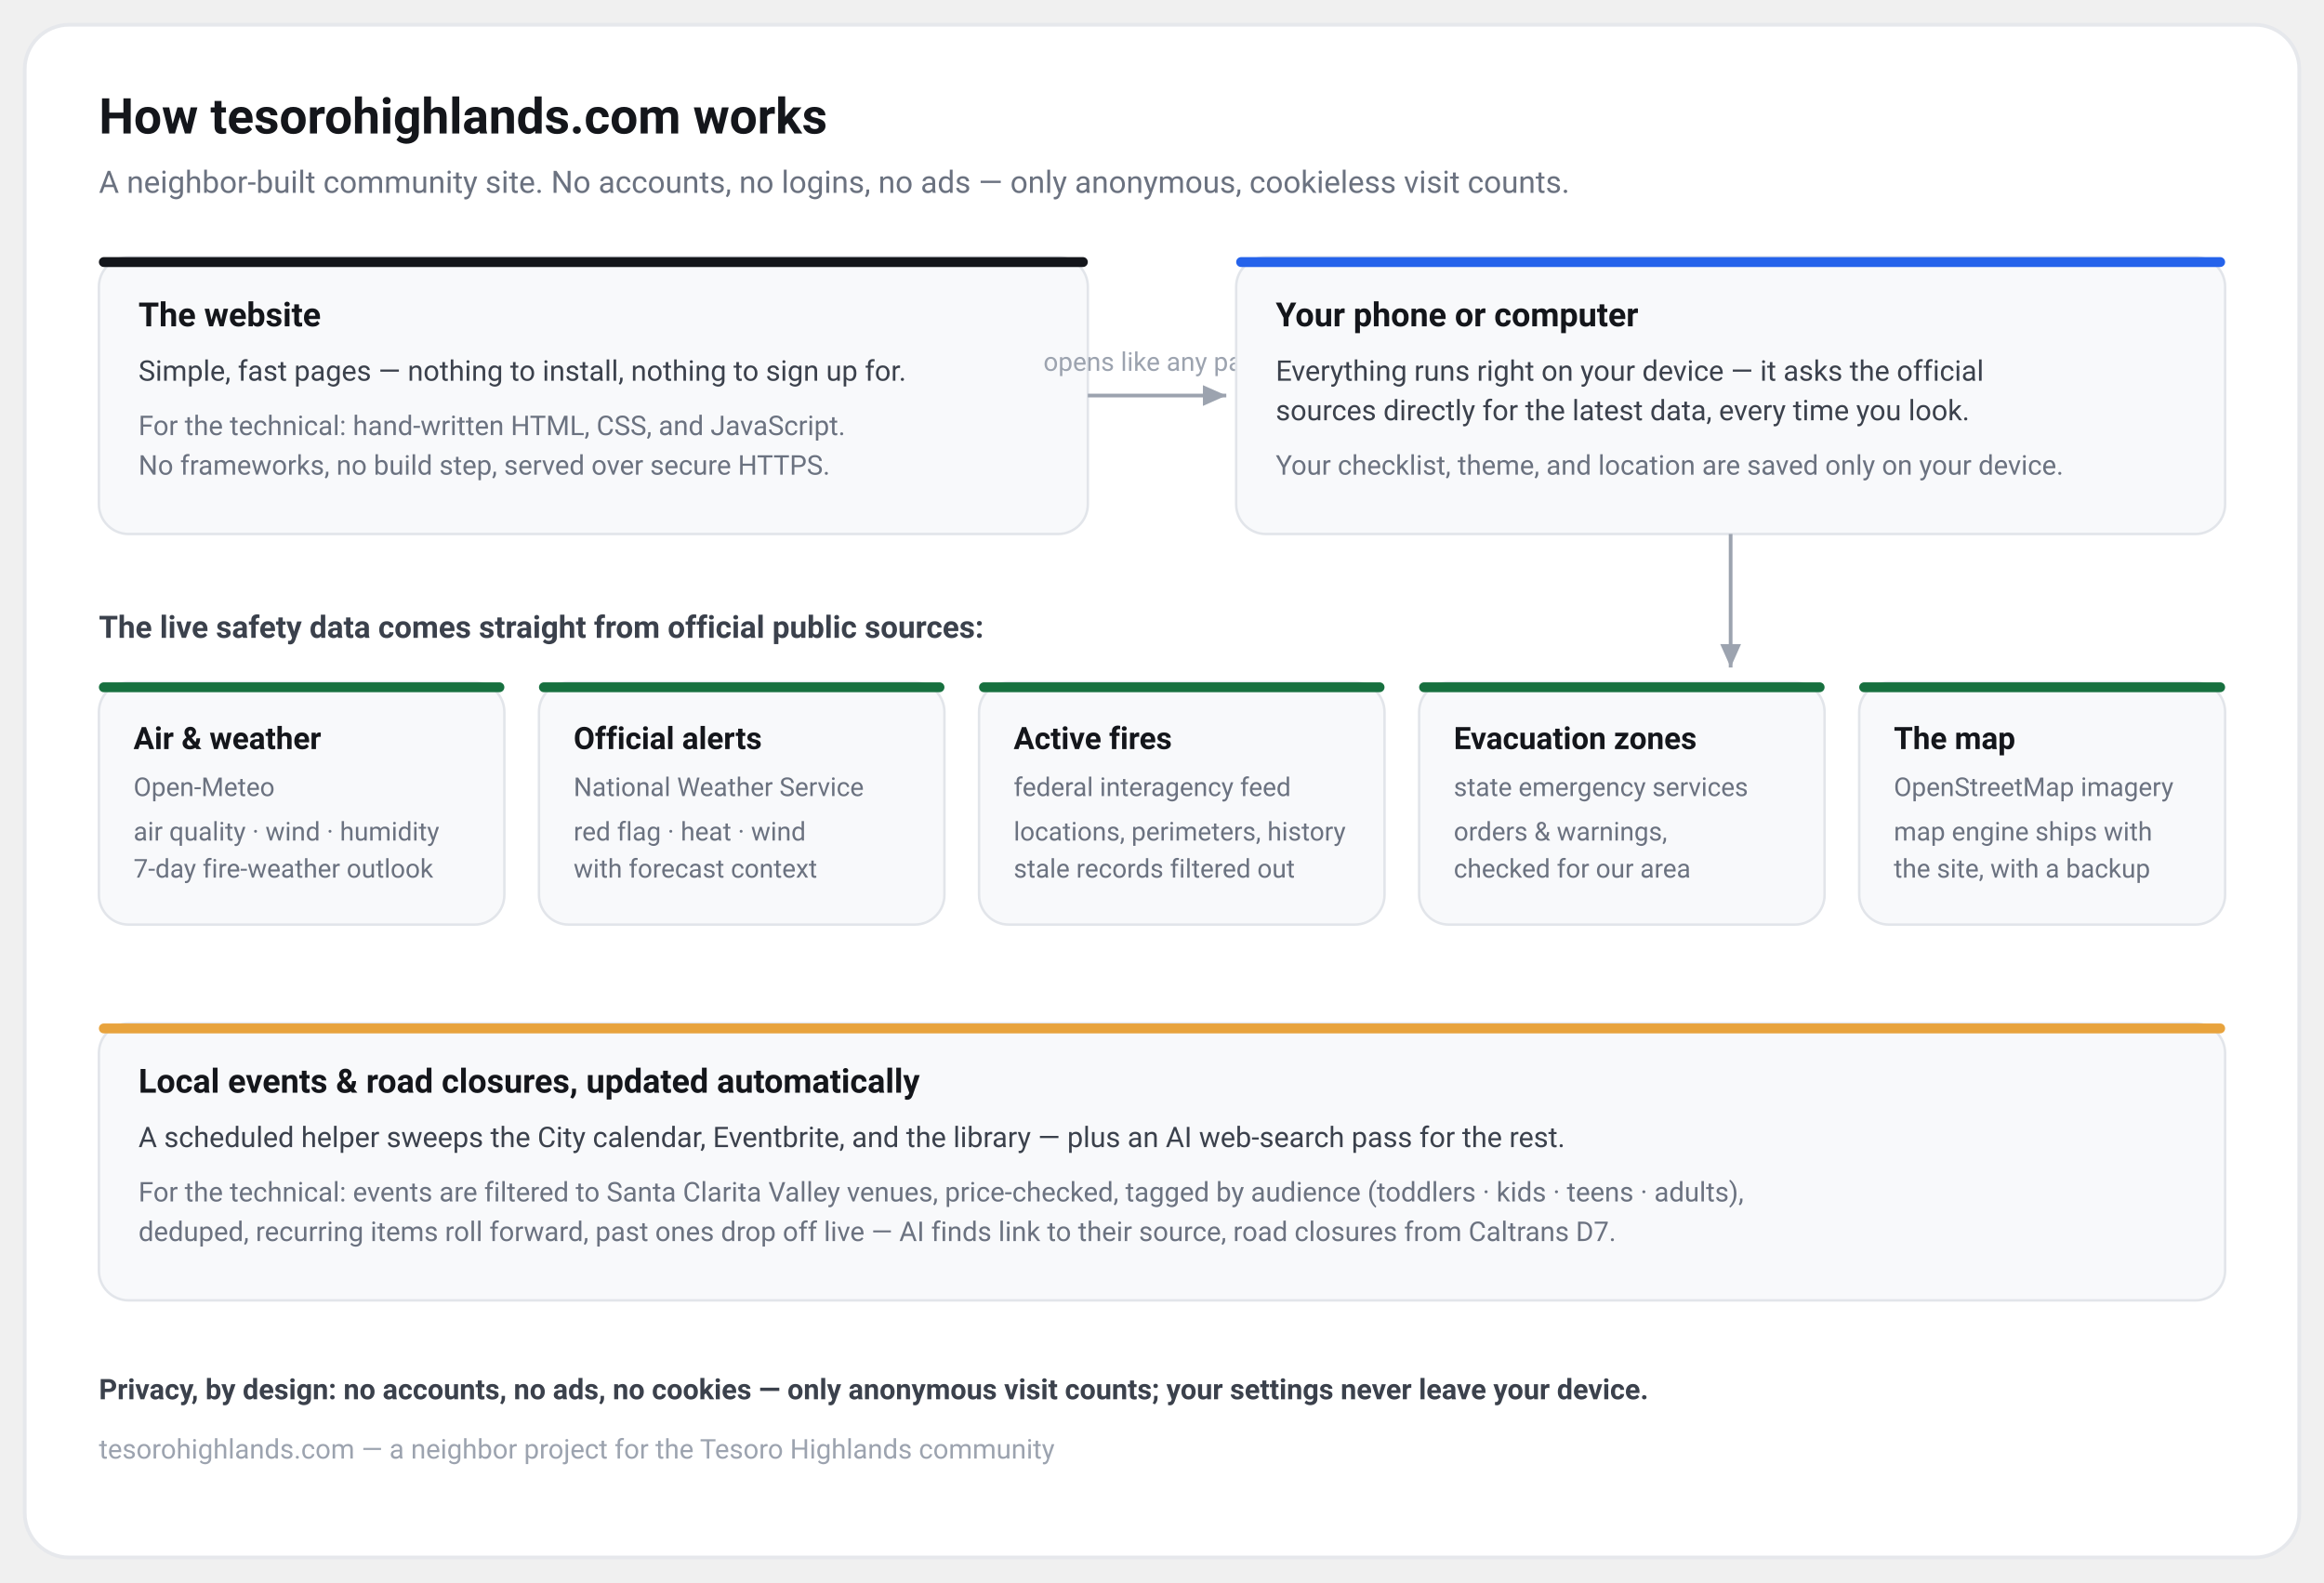
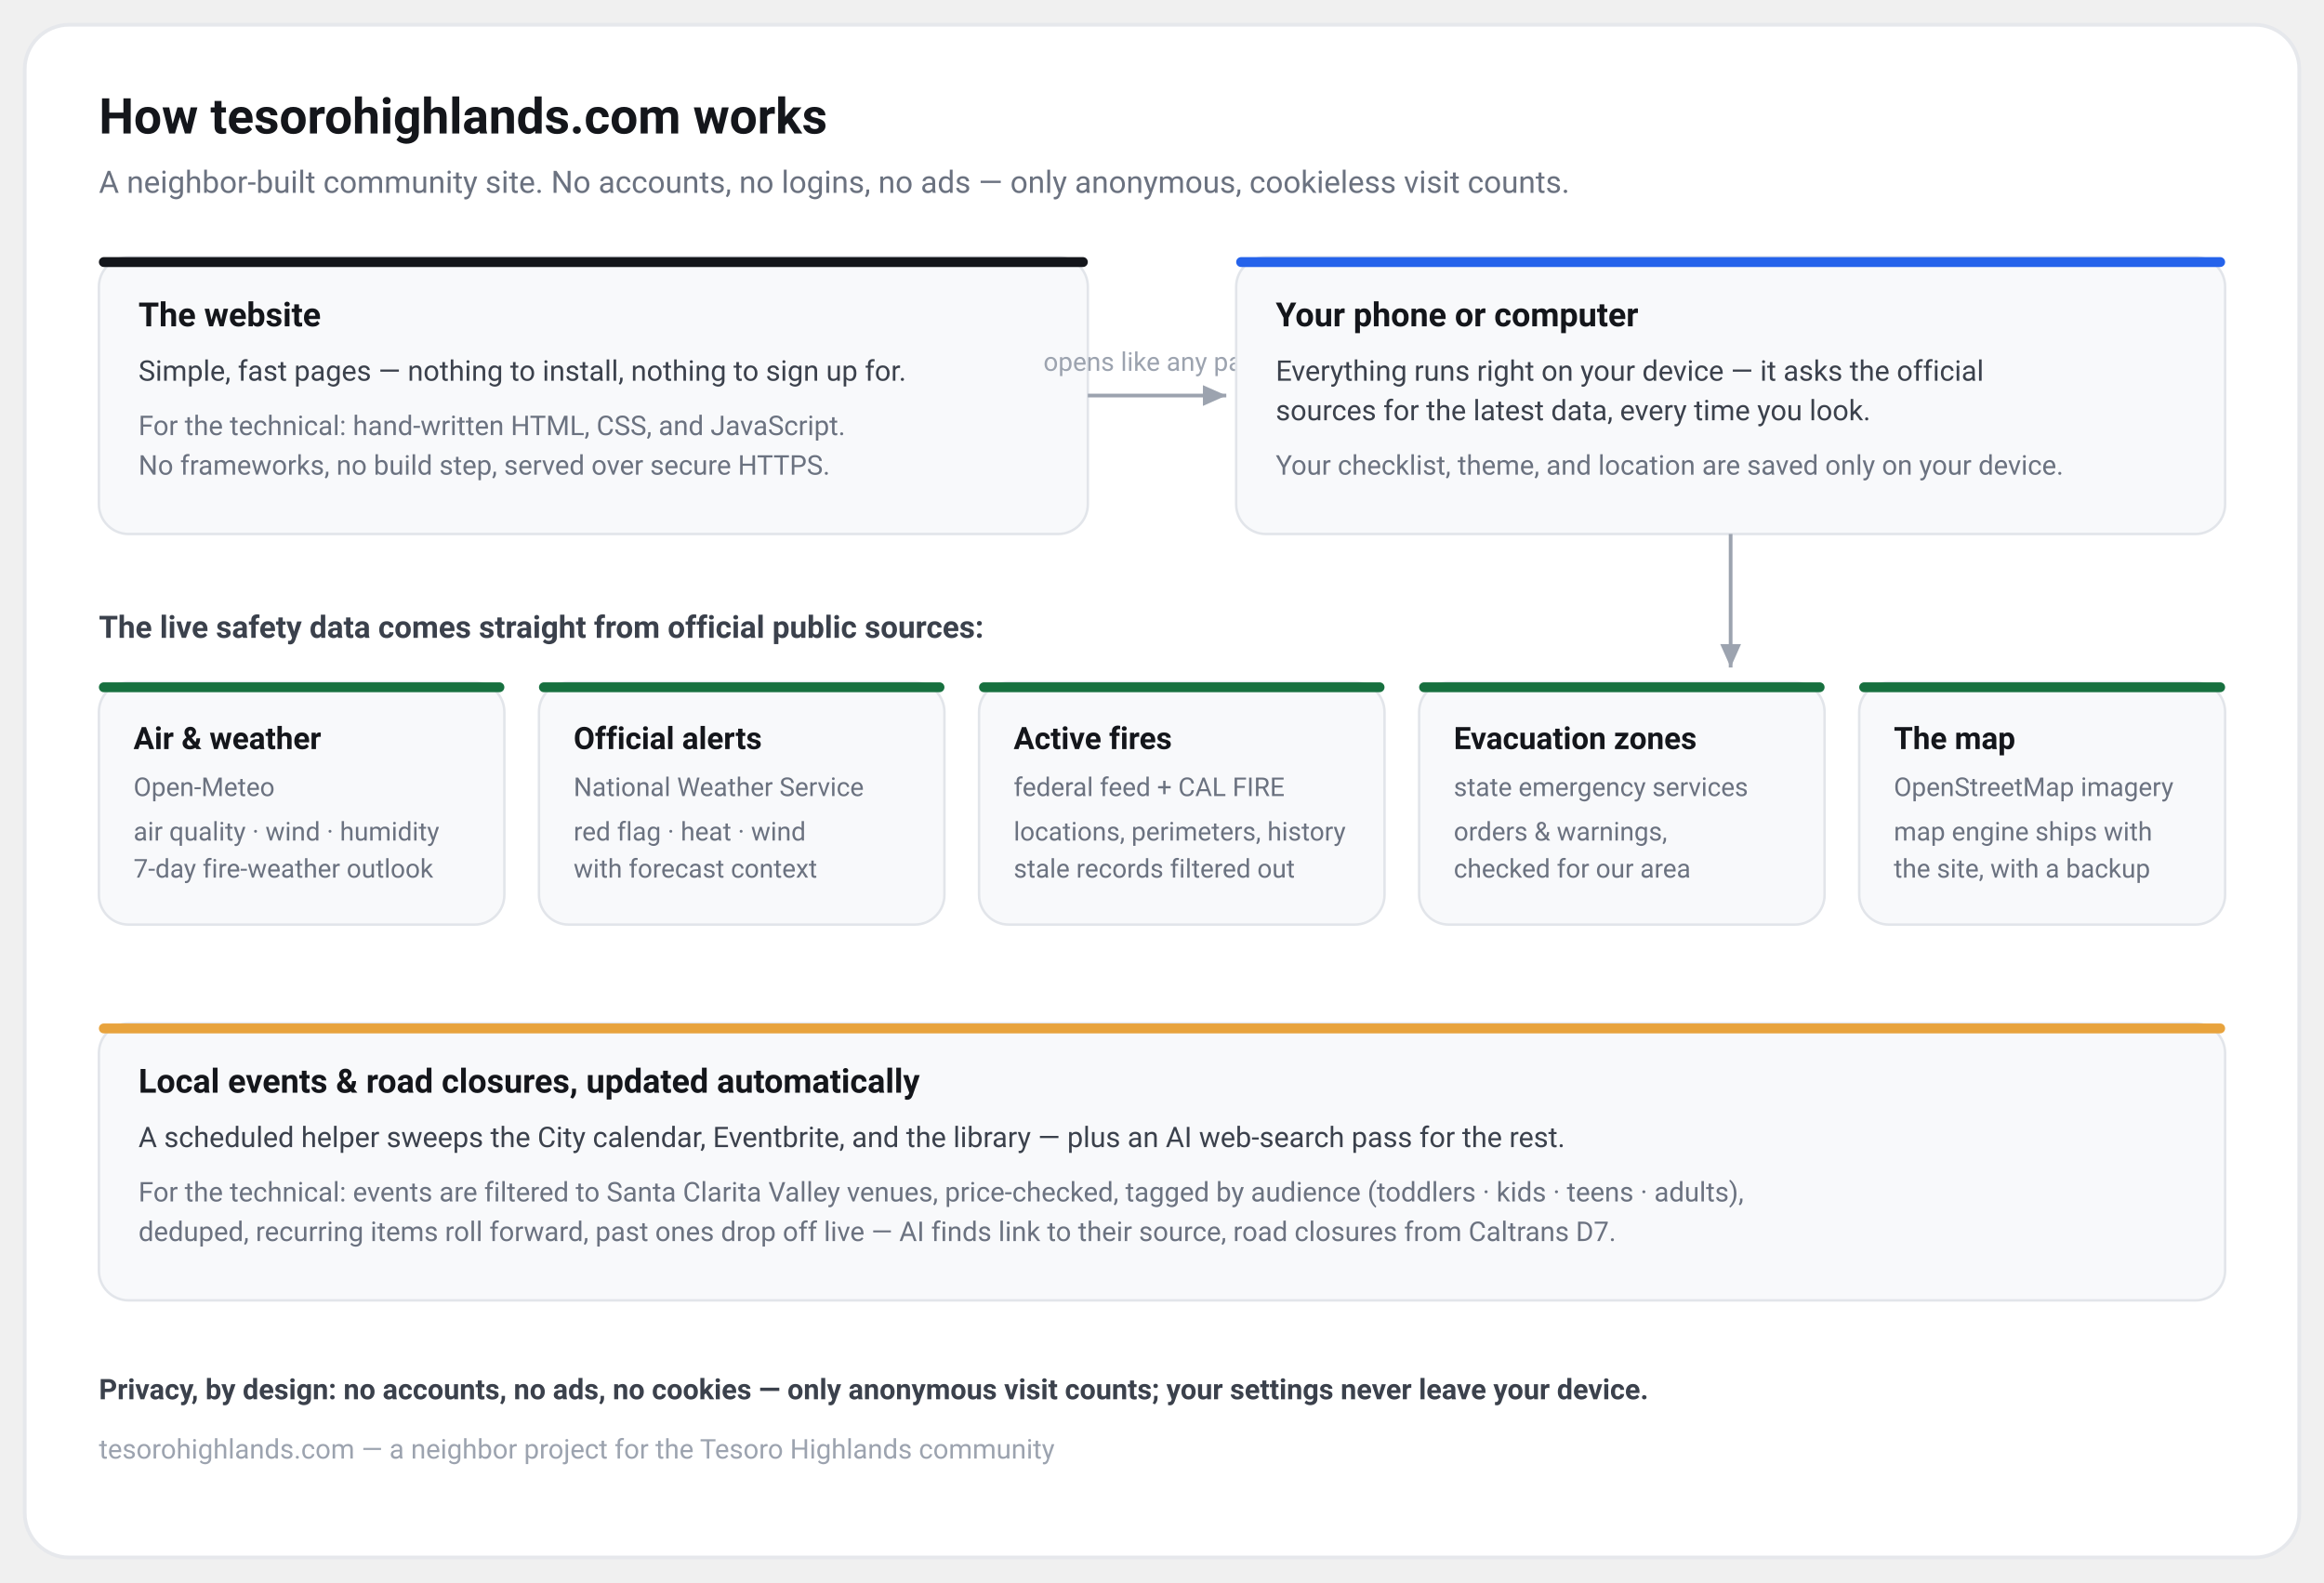
<svg xmlns="http://www.w3.org/2000/svg" viewBox="0 0 940 640" font-family="-apple-system, 'Segoe UI', Roboto, Helvetica, Arial, sans-serif">
  <defs>
    <marker id="arr" viewBox="0 0 10 10" refX="9" refY="5" markerWidth="7" markerHeight="7" orient="auto-start-reverse">
      <path d="M 0 1 L 9 5 L 0 9 z" fill="#9ca3af" />
    </marker>
  </defs>
  <rect x="10" y="10" width="920" height="620" rx="18" fill="#ffffff" stroke="#e6e8ec" stroke-width="1.5" />
  <text x="40" y="54" font-size="20" font-weight="700" fill="#14161b">How tesorohighlands.com works</text>
  <text x="40" y="78" font-size="12.5" fill="#6b7280">A neighbor-built community site. No accounts, no logins, no ads — only anonymous, cookieless visit counts.</text>
  <g>
    <rect x="40" y="104" width="400" height="112" rx="12" fill="#f8f9fb" stroke="#e2e5ea" />
    <rect x="40" y="104" width="400" height="4" rx="2" fill="#14161b" />
    <text x="56" y="132" font-size="13.5" font-weight="650" fill="#14161b">The website</text>
    <text x="56" y="154" font-size="11.5" fill="#3b414c">Simple, fast pages — nothing to install, nothing to sign up for.</text>
    <text x="56" y="176" font-size="11" fill="#6b7280">For the technical: hand-written HTML, CSS, and JavaScript.</text>
    <text x="56" y="192" font-size="11" fill="#6b7280">No frameworks, no build step, served over secure HTTPS.</text>
  </g>
  <line x1="440" y1="160" x2="496" y2="160" stroke="#9ca3af" stroke-width="1.5" marker-end="url(#arr)" />
  <text x="468" y="150" font-size="10.5" fill="#9ca3af" text-anchor="middle">opens like any page</text>
  <g>
    <rect x="500" y="104" width="400" height="112" rx="12" fill="#f8f9fb" stroke="#e2e5ea" />
    <rect x="500" y="104" width="400" height="4" rx="2" fill="#2563eb" />
    <text x="516" y="132" font-size="13.5" font-weight="650" fill="#14161b">Your phone or computer</text>
    <text x="516" y="154" font-size="11.5" fill="#3b414c">Everything runs right on your device — it asks the official</text>
-     <text x="516" y="170" font-size="11.5" fill="#3b414c">sources directly for the latest data, every time you look.</text>
+     <text x="516" y="170" font-size="11.5" fill="#3b414c">sources for the latest data, every time you look.</text>
    <text x="516" y="192" font-size="11" fill="#6b7280">Your checklist, theme, and location are saved only on your device.</text>
  </g>
  <text x="40" y="258" font-size="12.5" font-weight="650" fill="#3b414c">The live safety data comes straight from official public sources:</text>
  <line x1="700" y1="216" x2="700" y2="270" stroke="#9ca3af" stroke-width="1.5" marker-end="url(#arr)" />
  <g>
    <rect x="40" y="276" width="164" height="98" rx="12" fill="#f8f9fb" stroke="#e2e5ea" />
    <rect x="40" y="276" width="164" height="4" rx="2" fill="#17703f" />
    <text x="54" y="303" font-size="12.5" font-weight="650" fill="#14161b">Air &amp; weather</text>
    <text x="54" y="322" font-size="10.5" fill="#6b7280">Open-Meteo</text>
    <text x="54" y="340" font-size="10.5" fill="#6b7280">air quality · wind · humidity</text>
    <text x="54" y="355" font-size="10.5" fill="#6b7280">7-day fire-weather outlook</text>
  </g>
  <g>
    <rect x="218" y="276" width="164" height="98" rx="12" fill="#f8f9fb" stroke="#e2e5ea" />
    <rect x="218" y="276" width="164" height="4" rx="2" fill="#17703f" />
    <text x="232" y="303" font-size="12.5" font-weight="650" fill="#14161b">Official alerts</text>
    <text x="232" y="322" font-size="10.5" fill="#6b7280">National Weather Service</text>
    <text x="232" y="340" font-size="10.5" fill="#6b7280">red flag · heat · wind</text>
    <text x="232" y="355" font-size="10.5" fill="#6b7280">with forecast context</text>
  </g>
  <g>
    <rect x="396" y="276" width="164" height="98" rx="12" fill="#f8f9fb" stroke="#e2e5ea" />
    <rect x="396" y="276" width="164" height="4" rx="2" fill="#17703f" />
    <text x="410" y="303" font-size="12.5" font-weight="650" fill="#14161b">Active fires</text>
-     <text x="410" y="322" font-size="10.5" fill="#6b7280">federal interagency feed</text>
+     <text x="410" y="322" font-size="10.5" fill="#6b7280">federal feed + CAL FIRE</text>
    <text x="410" y="340" font-size="10.5" fill="#6b7280">locations, perimeters, history</text>
    <text x="410" y="355" font-size="10.5" fill="#6b7280">stale records filtered out</text>
  </g>
  <g>
    <rect x="574" y="276" width="164" height="98" rx="12" fill="#f8f9fb" stroke="#e2e5ea" />
    <rect x="574" y="276" width="164" height="4" rx="2" fill="#17703f" />
    <text x="588" y="303" font-size="12.5" font-weight="650" fill="#14161b">Evacuation zones</text>
    <text x="588" y="322" font-size="10.5" fill="#6b7280">state emergency services</text>
    <text x="588" y="340" font-size="10.5" fill="#6b7280">orders &amp; warnings,</text>
    <text x="588" y="355" font-size="10.5" fill="#6b7280">checked for our area</text>
  </g>
  <g>
    <rect x="752" y="276" width="148" height="98" rx="12" fill="#f8f9fb" stroke="#e2e5ea" />
    <rect x="752" y="276" width="148" height="4" rx="2" fill="#17703f" />
    <text x="766" y="303" font-size="12.5" font-weight="650" fill="#14161b">The map</text>
    <text x="766" y="322" font-size="10.5" fill="#6b7280">OpenStreetMap imagery</text>
    <text x="766" y="340" font-size="10.5" fill="#6b7280">map engine ships with</text>
    <text x="766" y="355" font-size="10.5" fill="#6b7280">the site, with a backup</text>
  </g>
  <g>
    <rect x="40" y="414" width="860" height="112" rx="12" fill="#f8f9fb" stroke="#e2e5ea" />
    <rect x="40" y="414" width="860" height="4" rx="2" fill="#e8a33d" />
    <text x="56" y="442" font-size="13.5" font-weight="650" fill="#14161b">Local events &amp; road closures, updated automatically</text>
    <text x="56" y="464" font-size="11.5" fill="#3b414c">A scheduled helper sweeps the City calendar, Eventbrite, and the library — plus an AI web-search pass for the rest.</text>
    <text x="56" y="486" font-size="11" fill="#6b7280">For the technical: events are filtered to Santa Clarita Valley venues, price-checked, tagged by audience (toddlers · kids · teens · adults),</text>
    <text x="56" y="502" font-size="11" fill="#6b7280">deduped, recurring items roll forward, past ones drop off live — AI finds link to their source, road closures from Caltrans D7.</text>
  </g>
  <text x="40" y="566" font-size="11.5" font-weight="650" fill="#3b414c">Privacy, by design: no accounts, no ads, no cookies — only anonymous visit counts; your settings never leave your device.</text>
  <text x="40" y="590" font-size="11" fill="#9ca3af">tesorohighlands.com — a neighbor project for the Tesoro Highlands community</text>
</svg>
